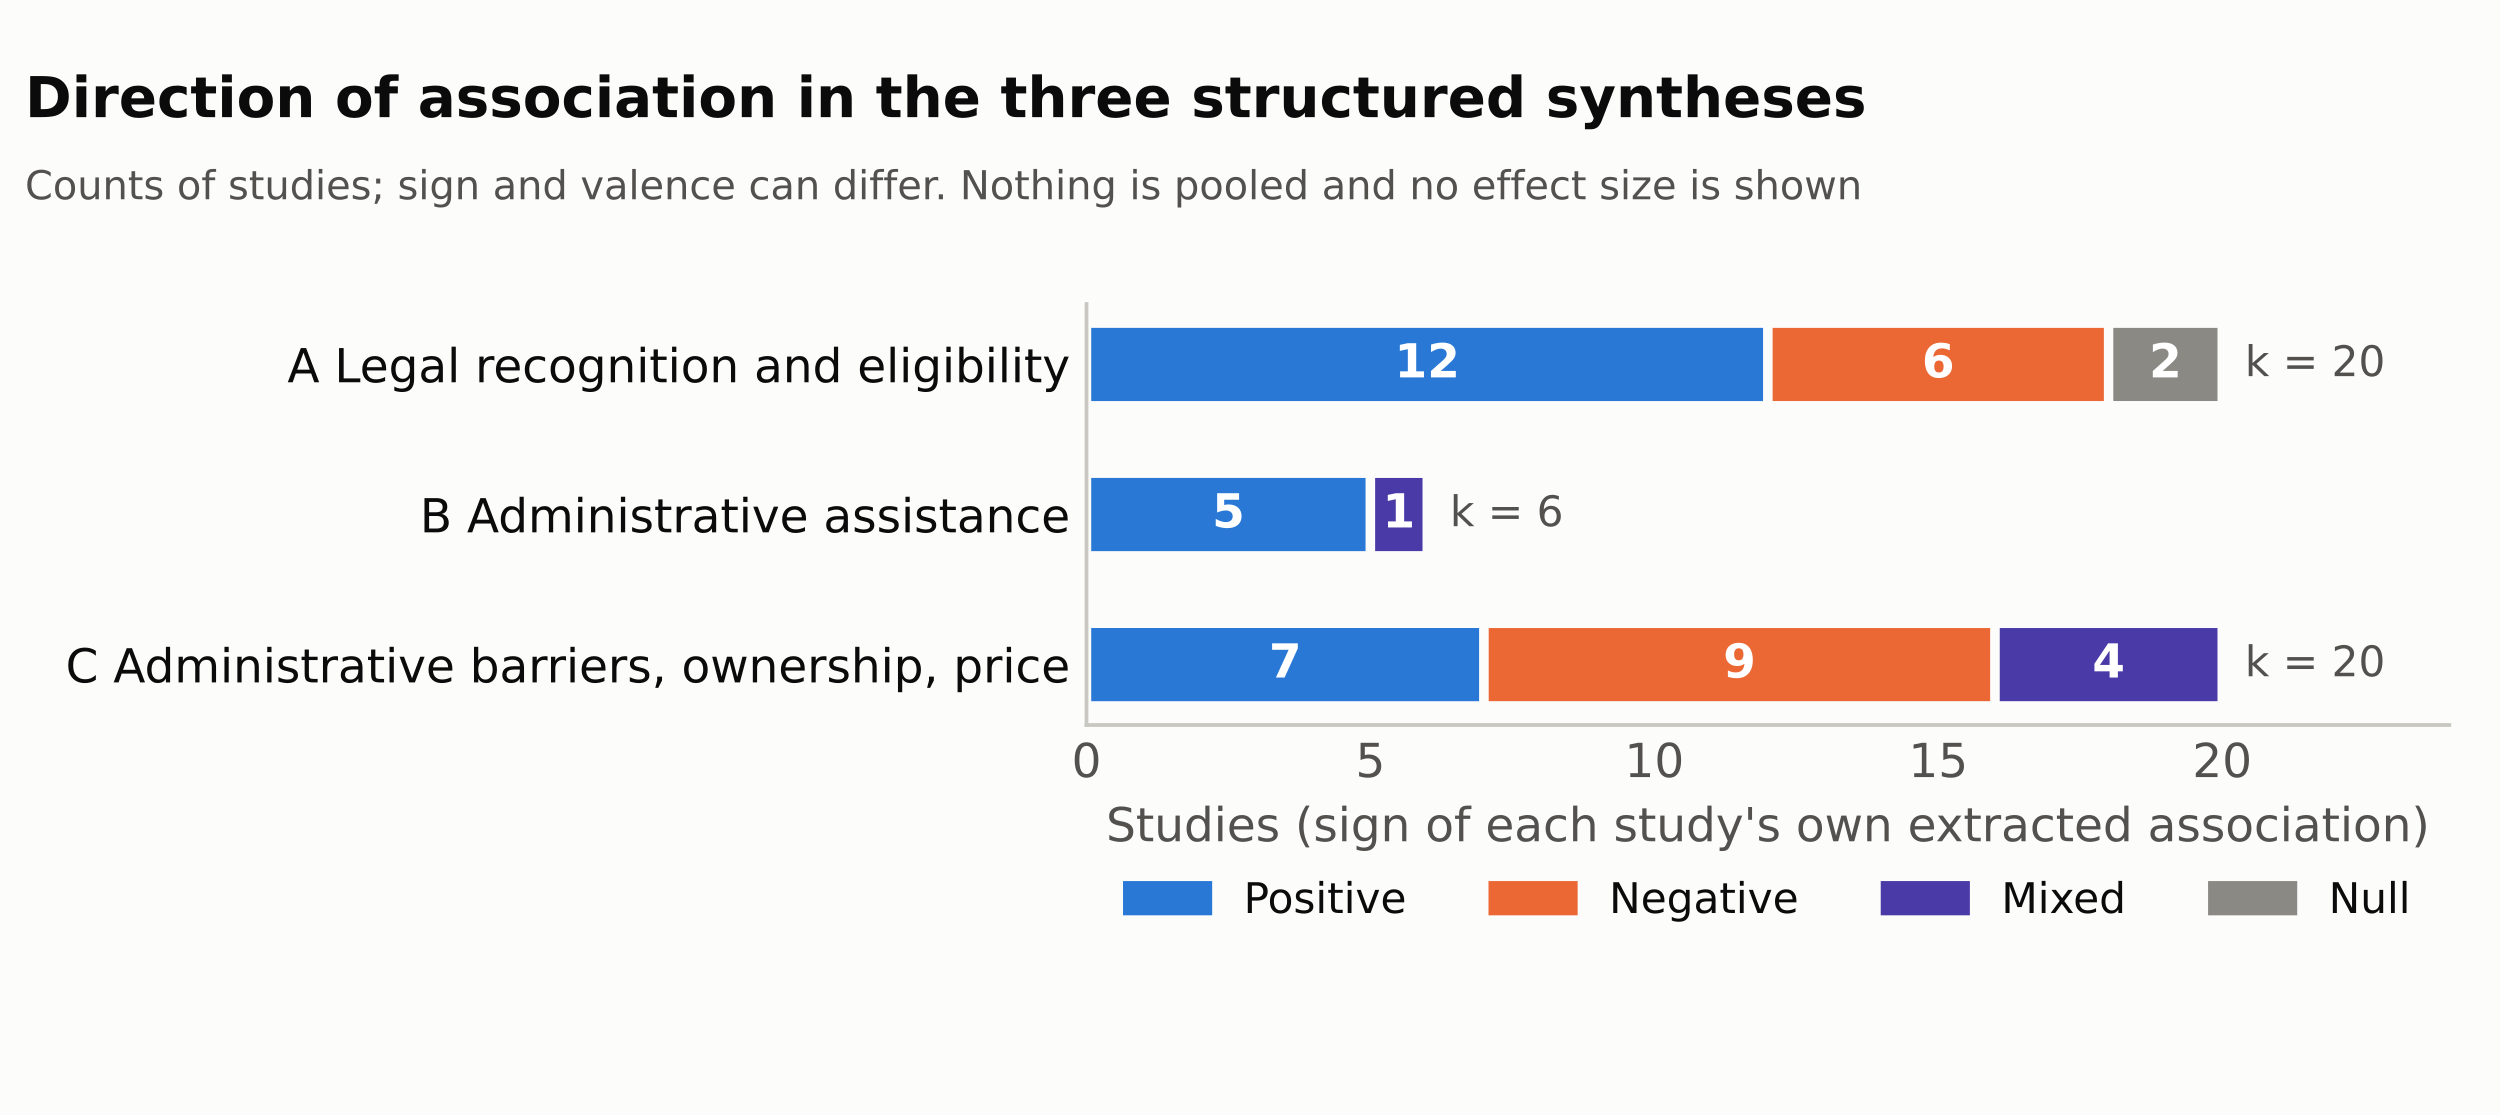
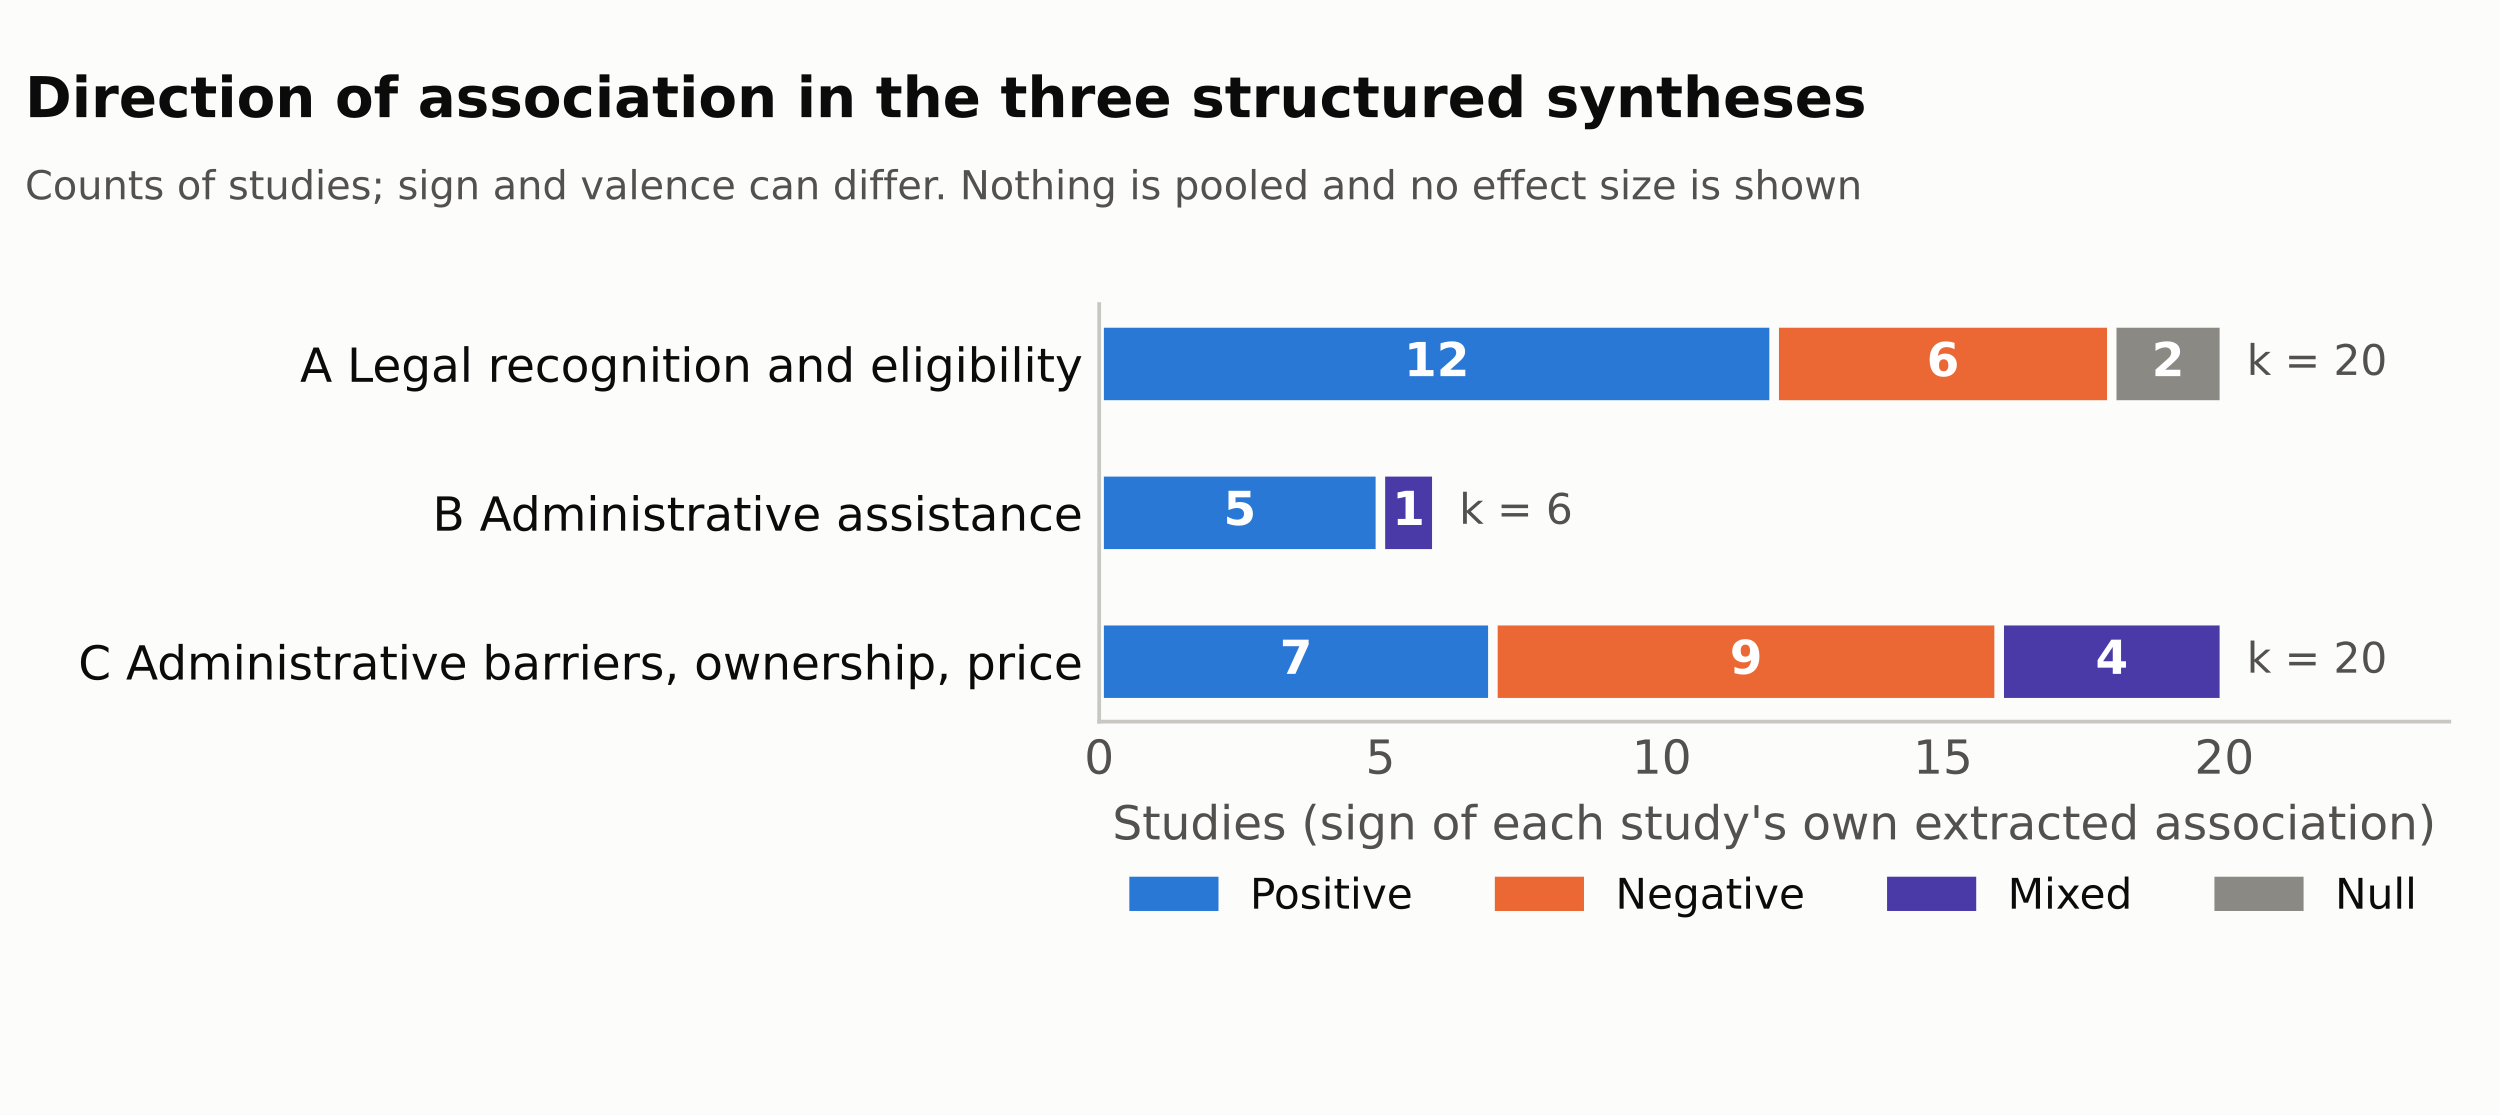
<svg xmlns="http://www.w3.org/2000/svg" width="532.8pt" height="237.6pt" viewBox="0 0 532.8 237.6" version="1.1">
  <defs>
    <style type="text/css">*{stroke-linejoin: round; stroke-linecap: butt}</style>
  </defs>
  <g id="figure_1">
    <g id="patch_1">
      <path d="M 0 237.6  L 532.8 237.6  L 532.8 0  L 0 0  z " style="fill: #fcfcfb" />
    </g>
    <g id="axes_1">
      <g id="patch_2">
-         <path d="M 231.56 154.513  L 522 154.513  L 522 64.8  L 231.56 64.8  z " style="fill: #fcfcfb" />
+         <path d="M 234.26 153.791  L 522 153.791  L 522 64.8  L 234.26 64.8  z " style="fill: #fcfcfb" />
      </g>
      <g id="patch_3">
-         <path d="M 231.56 68.878  L 376.78 68.878  L 376.78 86.469  L 231.56 86.469  z " clip-path="url(#p42be1f61dc)" style="fill: #2a78d6; stroke: #fcfcfb; stroke-width: 2; stroke-linejoin: miter" />
+         <path d="M 234.26 68.845  L 378.13 68.845  L 378.13 86.294  L 234.26 86.294  z " clip-path="url(#pe4a179a964)" style="fill: #2a78d6; stroke: #fcfcfb; stroke-width: 2; stroke-linejoin: miter" />
      </g>
      <g id="patch_4">
-         <path d="M 376.78 68.878  L 449.39 68.878  L 449.39 86.469  L 376.78 86.469  z " clip-path="url(#p42be1f61dc)" style="fill: #eb6834; stroke: #fcfcfb; stroke-width: 2; stroke-linejoin: miter" />
+         <path d="M 378.13 68.845  L 450.065 68.845  L 450.065 86.294  L 378.13 86.294  z " clip-path="url(#pe4a179a964)" style="fill: #eb6834; stroke: #fcfcfb; stroke-width: 2; stroke-linejoin: miter" />
      </g>
      <g id="patch_5">
-         <path d="M 449.39 68.878  L 473.593 68.878  L 473.593 86.469  L 449.39 86.469  z " clip-path="url(#p42be1f61dc)" style="fill: #8a8984; stroke: #fcfcfb; stroke-width: 2; stroke-linejoin: miter" />
+         <path d="M 450.065 68.845  L 474.043 68.845  L 474.043 86.294  L 450.065 86.294  z " clip-path="url(#pe4a179a964)" style="fill: #8a8984; stroke: #fcfcfb; stroke-width: 2; stroke-linejoin: miter" />
      </g>
      <g id="patch_6">
-         <path d="M 231.56 100.861  L 292.068 100.861  L 292.068 118.452  L 231.56 118.452  z " clip-path="url(#p42be1f61dc)" style="fill: #2a78d6; stroke: #fcfcfb; stroke-width: 2; stroke-linejoin: miter" />
+         <path d="M 234.26 100.571  L 294.206 100.571  L 294.206 118.02  L 234.26 118.02  z " clip-path="url(#pe4a179a964)" style="fill: #2a78d6; stroke: #fcfcfb; stroke-width: 2; stroke-linejoin: miter" />
      </g>
      <g id="patch_7">
-         <path d="M 292.068 100.861  L 304.17 100.861  L 304.17 118.452  L 292.068 118.452  z " clip-path="url(#p42be1f61dc)" style="fill: #4a3aa7; stroke: #fcfcfb; stroke-width: 2; stroke-linejoin: miter" />
+         <path d="M 294.206 100.571  L 306.195 100.571  L 306.195 118.02  L 294.206 118.02  z " clip-path="url(#pe4a179a964)" style="fill: #4a3aa7; stroke: #fcfcfb; stroke-width: 2; stroke-linejoin: miter" />
      </g>
      <g id="patch_8">
-         <path d="M 231.56 132.845  L 316.272 132.845  L 316.272 150.436  L 231.56 150.436  z " clip-path="url(#p42be1f61dc)" style="fill: #2a78d6; stroke: #fcfcfb; stroke-width: 2; stroke-linejoin: miter" />
+         <path d="M 234.26 132.297  L 318.184 132.297  L 318.184 149.746  L 234.26 149.746  z " clip-path="url(#pe4a179a964)" style="fill: #2a78d6; stroke: #fcfcfb; stroke-width: 2; stroke-linejoin: miter" />
      </g>
      <g id="patch_9">
-         <path d="M 316.272 132.845  L 425.187 132.845  L 425.187 150.436  L 316.272 150.436  z " clip-path="url(#p42be1f61dc)" style="fill: #eb6834; stroke: #fcfcfb; stroke-width: 2; stroke-linejoin: miter" />
+         <path d="M 318.184 132.297  L 426.087 132.297  L 426.087 149.746  L 318.184 149.746  z " clip-path="url(#pe4a179a964)" style="fill: #eb6834; stroke: #fcfcfb; stroke-width: 2; stroke-linejoin: miter" />
      </g>
      <g id="patch_10">
-         <path d="M 425.187 132.845  L 473.593 132.845  L 473.593 150.436  L 425.187 150.436  z " clip-path="url(#p42be1f61dc)" style="fill: #4a3aa7; stroke: #fcfcfb; stroke-width: 2; stroke-linejoin: miter" />
+         <path d="M 426.087 132.297  L 474.043 132.297  L 474.043 149.746  L 426.087 149.746  z " clip-path="url(#pe4a179a964)" style="fill: #4a3aa7; stroke: #fcfcfb; stroke-width: 2; stroke-linejoin: miter" />
      </g>
      <g id="matplotlib.axis_1">
        <g id="xtick_1">
          <g id="line2d_1" />
          <g id="text_1">
-             <text style="font-size: 10px; font-family: 'DejaVu Sans', 'Bitstream Vera Sans', 'Computer Modern Sans Serif', 'Lucida Grande', 'Verdana', 'Geneva', 'Lucid', 'Arial', 'Helvetica', 'Avant Garde', sans-serif; text-anchor: middle; fill: #52514e" x="231.56" y="165.612" transform="rotate(-0 231.56 165.6119)">0</text>
+             <text style="font-size: 10px; font-family: 'DejaVu Sans', 'Bitstream Vera Sans', 'Computer Modern Sans Serif', 'Lucida Grande', 'Verdana', 'Geneva', 'Lucid', 'Arial', 'Helvetica', 'Avant Garde', sans-serif; text-anchor: middle; fill: #52514e" x="234.26" y="164.889" transform="rotate(-0 234.26 164.889)">0</text>
          </g>
        </g>
        <g id="xtick_2">
          <g id="line2d_2" />
          <g id="text_2">
-             <text style="font-size: 10px; font-family: 'DejaVu Sans', 'Bitstream Vera Sans', 'Computer Modern Sans Serif', 'Lucida Grande', 'Verdana', 'Geneva', 'Lucid', 'Arial', 'Helvetica', 'Avant Garde', sans-serif; text-anchor: middle; fill: #52514e" x="292.068" y="165.612" transform="rotate(-0 292.0683 165.6119)">5</text>
+             <text style="font-size: 10px; font-family: 'DejaVu Sans', 'Bitstream Vera Sans', 'Computer Modern Sans Serif', 'Lucida Grande', 'Verdana', 'Geneva', 'Lucid', 'Arial', 'Helvetica', 'Avant Garde', sans-serif; text-anchor: middle; fill: #52514e" x="294.206" y="164.889" transform="rotate(-0 294.2058 164.889)">5</text>
          </g>
        </g>
        <g id="xtick_3">
          <g id="line2d_3" />
          <g id="text_3">
-             <text style="font-size: 10px; font-family: 'DejaVu Sans', 'Bitstream Vera Sans', 'Computer Modern Sans Serif', 'Lucida Grande', 'Verdana', 'Geneva', 'Lucid', 'Arial', 'Helvetica', 'Avant Garde', sans-serif; text-anchor: middle; fill: #52514e" x="352.577" y="165.612" transform="rotate(-0 352.5767 165.6119)">10</text>
+             <text style="font-size: 10px; font-family: 'DejaVu Sans', 'Bitstream Vera Sans', 'Computer Modern Sans Serif', 'Lucida Grande', 'Verdana', 'Geneva', 'Lucid', 'Arial', 'Helvetica', 'Avant Garde', sans-serif; text-anchor: middle; fill: #52514e" x="354.152" y="164.889" transform="rotate(-0 354.1517 164.889)">10</text>
          </g>
        </g>
        <g id="xtick_4">
          <g id="line2d_4" />
          <g id="text_4">
-             <text style="font-size: 10px; font-family: 'DejaVu Sans', 'Bitstream Vera Sans', 'Computer Modern Sans Serif', 'Lucida Grande', 'Verdana', 'Geneva', 'Lucid', 'Arial', 'Helvetica', 'Avant Garde', sans-serif; text-anchor: middle; fill: #52514e" x="413.085" y="165.612" transform="rotate(-0 413.085 165.6119)">15</text>
+             <text style="font-size: 10px; font-family: 'DejaVu Sans', 'Bitstream Vera Sans', 'Computer Modern Sans Serif', 'Lucida Grande', 'Verdana', 'Geneva', 'Lucid', 'Arial', 'Helvetica', 'Avant Garde', sans-serif; text-anchor: middle; fill: #52514e" x="414.098" y="164.889" transform="rotate(-0 414.0975 164.889)">15</text>
          </g>
        </g>
        <g id="xtick_5">
          <g id="line2d_5" />
          <g id="text_5">
-             <text style="font-size: 10px; font-family: 'DejaVu Sans', 'Bitstream Vera Sans', 'Computer Modern Sans Serif', 'Lucida Grande', 'Verdana', 'Geneva', 'Lucid', 'Arial', 'Helvetica', 'Avant Garde', sans-serif; text-anchor: middle; fill: #52514e" x="473.593" y="165.612" transform="rotate(-0 473.5933 165.6119)">20</text>
+             <text style="font-size: 10px; font-family: 'DejaVu Sans', 'Bitstream Vera Sans', 'Computer Modern Sans Serif', 'Lucida Grande', 'Verdana', 'Geneva', 'Lucid', 'Arial', 'Helvetica', 'Avant Garde', sans-serif; text-anchor: middle; fill: #52514e" x="474.043" y="164.889" transform="rotate(-0 474.0433 164.889)">20</text>
          </g>
        </g>
        <g id="text_6">
-           <text style="font-size: 10px; font-family: 'DejaVu Sans', 'Bitstream Vera Sans', 'Computer Modern Sans Serif', 'Lucida Grande', 'Verdana', 'Geneva', 'Lucid', 'Arial', 'Helvetica', 'Avant Garde', sans-serif; text-anchor: middle; fill: #52514e" x="376.78" y="179.29" transform="rotate(-0 376.78 179.29)">Studies (sign of each study's own extracted association)</text>
+           <text style="font-size: 10px; font-family: 'DejaVu Sans', 'Bitstream Vera Sans', 'Computer Modern Sans Serif', 'Lucida Grande', 'Verdana', 'Geneva', 'Lucid', 'Arial', 'Helvetica', 'Avant Garde', sans-serif; text-anchor: middle; fill: #52514e" x="378.13" y="178.89" transform="rotate(-0 378.13 178.8898)">Studies (sign of each study's own extracted association)</text>
        </g>
      </g>
      <g id="matplotlib.axis_2">
        <g id="ytick_1">
          <g id="line2d_6" />
          <g id="text_7">
-             <text style="font-size: 10px; font-family: 'DejaVu Sans', 'Bitstream Vera Sans', 'Computer Modern Sans Serif', 'Lucida Grande', 'Verdana', 'Geneva', 'Lucid', 'Arial', 'Helvetica', 'Avant Garde', sans-serif; text-anchor: end; fill: #0b0b0b" x="228.06" y="81.473" transform="rotate(-0 228.06 81.47254)">A  Legal recognition and eligibility</text>
+             <text style="font-size: 10px; font-family: 'DejaVu Sans', 'Bitstream Vera Sans', 'Computer Modern Sans Serif', 'Lucida Grande', 'Verdana', 'Geneva', 'Lucid', 'Arial', 'Helvetica', 'Avant Garde', sans-serif; text-anchor: end; fill: #0b0b0b" x="230.76" y="81.369" transform="rotate(-0 230.76 81.36892)">A  Legal recognition and eligibility</text>
          </g>
        </g>
        <g id="ytick_2">
          <g id="line2d_7" />
          <g id="text_8">
-             <text style="font-size: 10px; font-family: 'DejaVu Sans', 'Bitstream Vera Sans', 'Computer Modern Sans Serif', 'Lucida Grande', 'Verdana', 'Geneva', 'Lucid', 'Arial', 'Helvetica', 'Avant Garde', sans-serif; text-anchor: end; fill: #0b0b0b" x="228.06" y="113.456" transform="rotate(-0 228.06 113.4559)">B  Administrative assistance</text>
+             <text style="font-size: 10px; font-family: 'DejaVu Sans', 'Bitstream Vera Sans', 'Computer Modern Sans Serif', 'Lucida Grande', 'Verdana', 'Geneva', 'Lucid', 'Arial', 'Helvetica', 'Avant Garde', sans-serif; text-anchor: end; fill: #0b0b0b" x="230.76" y="113.095" transform="rotate(-0 230.76 113.0949)">B  Administrative assistance</text>
          </g>
        </g>
        <g id="ytick_3">
          <g id="line2d_8" />
          <g id="text_9">
-             <text style="font-size: 10px; font-family: 'DejaVu Sans', 'Bitstream Vera Sans', 'Computer Modern Sans Serif', 'Lucida Grande', 'Verdana', 'Geneva', 'Lucid', 'Arial', 'Helvetica', 'Avant Garde', sans-serif; text-anchor: end; fill: #0b0b0b" x="228.06" y="145.439" transform="rotate(-0 228.06 145.4393)">C  Administrative barriers, ownership, price</text>
+             <text style="font-size: 10px; font-family: 'DejaVu Sans', 'Bitstream Vera Sans', 'Computer Modern Sans Serif', 'Lucida Grande', 'Verdana', 'Geneva', 'Lucid', 'Arial', 'Helvetica', 'Avant Garde', sans-serif; text-anchor: end; fill: #0b0b0b" x="230.76" y="144.821" transform="rotate(-0 230.76 144.8208)">C  Administrative barriers, ownership, price</text>
          </g>
        </g>
      </g>
      <g id="patch_11">
-         <path d="M 231.56 154.513  L 231.56 64.8  " style="fill: none; stroke: #c8c7c1; stroke-width: 0.8; stroke-linejoin: miter; stroke-linecap: square" />
+         <path d="M 234.26 153.791  L 234.26 64.8  " style="fill: none; stroke: #c8c7c1; stroke-width: 0.8; stroke-linejoin: miter; stroke-linecap: square" />
      </g>
      <g id="patch_12">
-         <path d="M 231.56 154.513  L 522 154.513  " style="fill: none; stroke: #c8c7c1; stroke-width: 0.8; stroke-linejoin: miter; stroke-linecap: square" />
+         <path d="M 234.26 153.791  L 522 153.791  " style="fill: none; stroke: #c8c7c1; stroke-width: 0.8; stroke-linejoin: miter; stroke-linecap: square" />
      </g>
      <g id="text_10">
-         <text style="font-weight: 700; font-size: 10px; font-family: 'DejaVu Sans', 'Bitstream Vera Sans', 'Computer Modern Sans Serif', 'Lucida Grande', 'Verdana', 'Geneva', 'Lucid', 'Arial', 'Helvetica', 'Avant Garde', sans-serif; text-anchor: middle; fill: #ffffff" x="304.17" y="80.433" transform="rotate(-0 304.17 80.43269)">12</text>
+         <text style="font-weight: 700; font-size: 10px; font-family: 'DejaVu Sans', 'Bitstream Vera Sans', 'Computer Modern Sans Serif', 'Lucida Grande', 'Verdana', 'Geneva', 'Lucid', 'Arial', 'Helvetica', 'Avant Garde', sans-serif; text-anchor: middle; fill: #ffffff" x="306.195" y="80.167" transform="rotate(-0 306.195 80.16736)">12</text>
      </g>
      <g id="text_11">
-         <text style="font-weight: 700; font-size: 10px; font-family: 'DejaVu Sans', 'Bitstream Vera Sans', 'Computer Modern Sans Serif', 'Lucida Grande', 'Verdana', 'Geneva', 'Lucid', 'Arial', 'Helvetica', 'Avant Garde', sans-serif; text-anchor: middle; fill: #ffffff" x="413.085" y="80.433" transform="rotate(-0 413.085 80.43269)">6</text>
+         <text style="font-weight: 700; font-size: 10px; font-family: 'DejaVu Sans', 'Bitstream Vera Sans', 'Computer Modern Sans Serif', 'Lucida Grande', 'Verdana', 'Geneva', 'Lucid', 'Arial', 'Helvetica', 'Avant Garde', sans-serif; text-anchor: middle; fill: #ffffff" x="414.098" y="80.167" transform="rotate(-0 414.0975 80.16736)">6</text>
      </g>
      <g id="text_12">
-         <text style="font-weight: 700; font-size: 10px; font-family: 'DejaVu Sans', 'Bitstream Vera Sans', 'Computer Modern Sans Serif', 'Lucida Grande', 'Verdana', 'Geneva', 'Lucid', 'Arial', 'Helvetica', 'Avant Garde', sans-serif; text-anchor: middle; fill: #ffffff" x="461.492" y="80.433" transform="rotate(-0 461.4917 80.43269)">2</text>
+         <text style="font-weight: 700; font-size: 10px; font-family: 'DejaVu Sans', 'Bitstream Vera Sans', 'Computer Modern Sans Serif', 'Lucida Grande', 'Verdana', 'Geneva', 'Lucid', 'Arial', 'Helvetica', 'Avant Garde', sans-serif; text-anchor: middle; fill: #ffffff" x="462.054" y="80.167" transform="rotate(-0 462.0542 80.16736)">2</text>
      </g>
      <g id="text_13">
-         <text style="font-size: 9px; font-family: 'DejaVu Sans', 'Bitstream Vera Sans', 'Computer Modern Sans Serif', 'Lucida Grande', 'Verdana', 'Geneva', 'Lucid', 'Arial', 'Helvetica', 'Avant Garde', sans-serif; text-anchor: start; fill: #52514e" x="478.434" y="80.157" transform="rotate(-0 478.434 80.15676)">k = 20</text>
+         <text style="font-size: 9px; font-family: 'DejaVu Sans', 'Bitstream Vera Sans', 'Computer Modern Sans Serif', 'Lucida Grande', 'Verdana', 'Geneva', 'Lucid', 'Arial', 'Helvetica', 'Avant Garde', sans-serif; text-anchor: start; fill: #52514e" x="478.839" y="79.908" transform="rotate(-0 478.839 79.90794)">k = 20</text>
      </g>
      <g id="text_14">
-         <text style="font-weight: 700; font-size: 10px; font-family: 'DejaVu Sans', 'Bitstream Vera Sans', 'Computer Modern Sans Serif', 'Lucida Grande', 'Verdana', 'Geneva', 'Lucid', 'Arial', 'Helvetica', 'Avant Garde', sans-serif; text-anchor: middle; fill: #ffffff" x="261.814" y="112.416" transform="rotate(-0 261.8142 112.4161)">5</text>
+         <text style="font-weight: 700; font-size: 10px; font-family: 'DejaVu Sans', 'Bitstream Vera Sans', 'Computer Modern Sans Serif', 'Lucida Grande', 'Verdana', 'Geneva', 'Lucid', 'Arial', 'Helvetica', 'Avant Garde', sans-serif; text-anchor: middle; fill: #ffffff" x="264.233" y="111.893" transform="rotate(-0 264.2329 111.8933)">5</text>
      </g>
      <g id="text_15">
-         <text style="font-weight: 700; font-size: 10px; font-family: 'DejaVu Sans', 'Bitstream Vera Sans', 'Computer Modern Sans Serif', 'Lucida Grande', 'Verdana', 'Geneva', 'Lucid', 'Arial', 'Helvetica', 'Avant Garde', sans-serif; text-anchor: middle; fill: #ffffff" x="298.119" y="112.416" transform="rotate(-0 298.1192 112.4161)">1</text>
+         <text style="font-weight: 700; font-size: 10px; font-family: 'DejaVu Sans', 'Bitstream Vera Sans', 'Computer Modern Sans Serif', 'Lucida Grande', 'Verdana', 'Geneva', 'Lucid', 'Arial', 'Helvetica', 'Avant Garde', sans-serif; text-anchor: middle; fill: #ffffff" x="300.2" y="111.893" transform="rotate(-0 300.2004 111.8933)">1</text>
      </g>
      <g id="text_16">
-         <text style="font-size: 9px; font-family: 'DejaVu Sans', 'Bitstream Vera Sans', 'Computer Modern Sans Serif', 'Lucida Grande', 'Verdana', 'Geneva', 'Lucid', 'Arial', 'Helvetica', 'Avant Garde', sans-serif; text-anchor: start; fill: #52514e" x="309.011" y="112.14" transform="rotate(-0 309.0107 112.1402)">k = 6</text>
+         <text style="font-size: 9px; font-family: 'DejaVu Sans', 'Bitstream Vera Sans', 'Computer Modern Sans Serif', 'Lucida Grande', 'Verdana', 'Geneva', 'Lucid', 'Arial', 'Helvetica', 'Avant Garde', sans-serif; text-anchor: start; fill: #52514e" x="310.991" y="111.634" transform="rotate(-0 310.9907 111.6339)">k = 6</text>
      </g>
      <g id="text_17">
-         <text style="font-weight: 700; font-size: 10px; font-family: 'DejaVu Sans', 'Bitstream Vera Sans', 'Computer Modern Sans Serif', 'Lucida Grande', 'Verdana', 'Geneva', 'Lucid', 'Arial', 'Helvetica', 'Avant Garde', sans-serif; text-anchor: middle; fill: #ffffff" x="273.916" y="144.399" transform="rotate(-0 273.9158 144.3995)">7</text>
+         <text style="font-weight: 700; font-size: 10px; font-family: 'DejaVu Sans', 'Bitstream Vera Sans', 'Computer Modern Sans Serif', 'Lucida Grande', 'Verdana', 'Geneva', 'Lucid', 'Arial', 'Helvetica', 'Avant Garde', sans-serif; text-anchor: middle; fill: #ffffff" x="276.222" y="143.619" transform="rotate(-0 276.2221 143.6193)">7</text>
      </g>
      <g id="text_18">
-         <text style="font-weight: 700; font-size: 10px; font-family: 'DejaVu Sans', 'Bitstream Vera Sans', 'Computer Modern Sans Serif', 'Lucida Grande', 'Verdana', 'Geneva', 'Lucid', 'Arial', 'Helvetica', 'Avant Garde', sans-serif; text-anchor: middle; fill: #ffffff" x="370.729" y="144.399" transform="rotate(-0 370.7292 144.3995)">9</text>
+         <text style="font-weight: 700; font-size: 10px; font-family: 'DejaVu Sans', 'Bitstream Vera Sans', 'Computer Modern Sans Serif', 'Lucida Grande', 'Verdana', 'Geneva', 'Lucid', 'Arial', 'Helvetica', 'Avant Garde', sans-serif; text-anchor: middle; fill: #ffffff" x="372.135" y="143.619" transform="rotate(-0 372.1354 143.6193)">9</text>
      </g>
      <g id="text_19">
-         <text style="font-weight: 700; font-size: 10px; font-family: 'DejaVu Sans', 'Bitstream Vera Sans', 'Computer Modern Sans Serif', 'Lucida Grande', 'Verdana', 'Geneva', 'Lucid', 'Arial', 'Helvetica', 'Avant Garde', sans-serif; text-anchor: middle; fill: #ffffff" x="449.39" y="144.399" transform="rotate(-0 449.39 144.3995)">4</text>
+         <text style="font-weight: 700; font-size: 10px; font-family: 'DejaVu Sans', 'Bitstream Vera Sans', 'Computer Modern Sans Serif', 'Lucida Grande', 'Verdana', 'Geneva', 'Lucid', 'Arial', 'Helvetica', 'Avant Garde', sans-serif; text-anchor: middle; fill: #ffffff" x="450.065" y="143.619" transform="rotate(-0 450.065 143.6193)">4</text>
      </g>
      <g id="text_20">
-         <text style="font-size: 9px; font-family: 'DejaVu Sans', 'Bitstream Vera Sans', 'Computer Modern Sans Serif', 'Lucida Grande', 'Verdana', 'Geneva', 'Lucid', 'Arial', 'Helvetica', 'Avant Garde', sans-serif; text-anchor: start; fill: #52514e" x="478.434" y="144.124" transform="rotate(-0 478.434 144.1236)">k = 20</text>
+         <text style="font-size: 9px; font-family: 'DejaVu Sans', 'Bitstream Vera Sans', 'Computer Modern Sans Serif', 'Lucida Grande', 'Verdana', 'Geneva', 'Lucid', 'Arial', 'Helvetica', 'Avant Garde', sans-serif; text-anchor: start; fill: #52514e" x="478.839" y="143.36" transform="rotate(-0 478.839 143.3599)">k = 20</text>
      </g>
      <g id="legend_1">
        <g id="patch_13">
-           <path d="M 239.839 194.572  L 257.839 194.572  L 257.839 188.272  L 239.839 188.272  z " style="fill: #2a78d6; stroke: #2a78d6; stroke-linejoin: miter" />
+           <path d="M 241.184 193.647  L 259.184 193.647  L 259.184 187.347  L 241.184 187.347  z " style="fill: #2a78d6; stroke: #2a78d6; stroke-linejoin: miter" />
        </g>
        <g id="text_21">
-           <text style="font-size: 9px; font-family: 'DejaVu Sans', 'Bitstream Vera Sans', 'Computer Modern Sans Serif', 'Lucida Grande', 'Verdana', 'Geneva', 'Lucid', 'Arial', 'Helvetica', 'Avant Garde', sans-serif; text-anchor: start; fill: #0b0b0b" x="265.039" y="194.572" transform="rotate(-0 265.0387 194.5718)">Positive</text>
+           <text style="font-size: 9px; font-family: 'DejaVu Sans', 'Bitstream Vera Sans', 'Computer Modern Sans Serif', 'Lucida Grande', 'Verdana', 'Geneva', 'Lucid', 'Arial', 'Helvetica', 'Avant Garde', sans-serif; text-anchor: start; fill: #0b0b0b" x="266.384" y="193.647" transform="rotate(-0 266.3838 193.6475)">Positive</text>
        </g>
        <g id="patch_14">
-           <path d="M 317.728 194.572  L 335.728 194.572  L 335.728 188.272  L 317.728 188.272  z " style="fill: #eb6834; stroke: #eb6834; stroke-linejoin: miter" />
+           <path d="M 319.079 193.647  L 337.079 193.647  L 337.079 187.347  L 319.079 187.347  z " style="fill: #eb6834; stroke: #eb6834; stroke-linejoin: miter" />
        </g>
        <g id="text_22">
-           <text style="font-size: 9px; font-family: 'DejaVu Sans', 'Bitstream Vera Sans', 'Computer Modern Sans Serif', 'Lucida Grande', 'Verdana', 'Geneva', 'Lucid', 'Arial', 'Helvetica', 'Avant Garde', sans-serif; text-anchor: start; fill: #0b0b0b" x="342.928" y="194.572" transform="rotate(-0 342.928 194.5718)">Negative</text>
+           <text style="font-size: 9px; font-family: 'DejaVu Sans', 'Bitstream Vera Sans', 'Computer Modern Sans Serif', 'Lucida Grande', 'Verdana', 'Geneva', 'Lucid', 'Arial', 'Helvetica', 'Avant Garde', sans-serif; text-anchor: start; fill: #0b0b0b" x="344.279" y="193.647" transform="rotate(-0 344.2788 193.6475)">Negative</text>
        </g>
        <g id="patch_15">
-           <path d="M 401.321 194.572  L 419.321 194.572  L 419.321 188.272  L 401.321 188.272  z " style="fill: #4a3aa7; stroke: #4a3aa7; stroke-linejoin: miter" />
+           <path d="M 402.672 193.647  L 420.672 193.647  L 420.672 187.347  L 402.672 187.347  z " style="fill: #4a3aa7; stroke: #4a3aa7; stroke-linejoin: miter" />
        </g>
        <g id="text_23">
-           <text style="font-size: 9px; font-family: 'DejaVu Sans', 'Bitstream Vera Sans', 'Computer Modern Sans Serif', 'Lucida Grande', 'Verdana', 'Geneva', 'Lucid', 'Arial', 'Helvetica', 'Avant Garde', sans-serif; text-anchor: start; fill: #0b0b0b" x="426.521" y="194.572" transform="rotate(-0 426.5212 194.5718)">Mixed</text>
+           <text style="font-size: 9px; font-family: 'DejaVu Sans', 'Bitstream Vera Sans', 'Computer Modern Sans Serif', 'Lucida Grande', 'Verdana', 'Geneva', 'Lucid', 'Arial', 'Helvetica', 'Avant Garde', sans-serif; text-anchor: start; fill: #0b0b0b" x="427.872" y="193.647" transform="rotate(-0 427.8719 193.6475)">Mixed</text>
        </g>
        <g id="patch_16">
-           <path d="M 471.084 194.572  L 489.084 194.572  L 489.084 188.272  L 471.084 188.272  z " style="fill: #8a8984; stroke: #8a8984; stroke-linejoin: miter" />
+           <path d="M 472.439 193.647  L 490.439 193.647  L 490.439 187.347  L 472.439 187.347  z " style="fill: #8a8984; stroke: #8a8984; stroke-linejoin: miter" />
        </g>
        <g id="text_24">
-           <text style="font-size: 9px; font-family: 'DejaVu Sans', 'Bitstream Vera Sans', 'Computer Modern Sans Serif', 'Lucida Grande', 'Verdana', 'Geneva', 'Lucid', 'Arial', 'Helvetica', 'Avant Garde', sans-serif; text-anchor: start; fill: #0b0b0b" x="496.284" y="194.572" transform="rotate(-0 496.2838 194.5718)">Null</text>
+           <text style="font-size: 9px; font-family: 'DejaVu Sans', 'Bitstream Vera Sans', 'Computer Modern Sans Serif', 'Lucida Grande', 'Verdana', 'Geneva', 'Lucid', 'Arial', 'Helvetica', 'Avant Garde', sans-serif; text-anchor: start; fill: #0b0b0b" x="497.639" y="193.647" transform="rotate(-0 497.6388 193.6475)">Null</text>
        </g>
      </g>
    </g>
    <g id="text_25">
      <text style="font-weight: 700; font-size: 12px; font-family: 'DejaVu Sans', 'Bitstream Vera Sans', 'Computer Modern Sans Serif', 'Lucida Grande', 'Verdana', 'Geneva', 'Lucid', 'Arial', 'Helvetica', 'Avant Garde', sans-serif; text-anchor: start; fill: #0b0b0b" x="5.328" y="24.958" transform="rotate(-0 5.328 24.95812)">Direction of association in the three structured syntheses</text>
    </g>
    <g id="text_26">
      <text style="font-size: 8.5px; font-family: 'DejaVu Sans', 'Bitstream Vera Sans', 'Computer Modern Sans Serif', 'Lucida Grande', 'Verdana', 'Geneva', 'Lucid', 'Arial', 'Helvetica', 'Avant Garde', sans-serif; text-anchor: start; fill: #52514e" x="5.328" y="42.459" transform="rotate(-0 5.328 42.45867)">Counts of studies; sign and valence can differ. Nothing is pooled and no effect size is shown</text>
    </g>
  </g>
  <defs>
-     <clipPath id="p42be1f61dc">
-       <rect x="231.56" y="64.8" width="290.44" height="89.713" />
+     <clipPath id="pe4a179a964">
+       <rect x="234.26" y="64.8" width="287.74" height="88.991" />
    </clipPath>
  </defs>
</svg>
